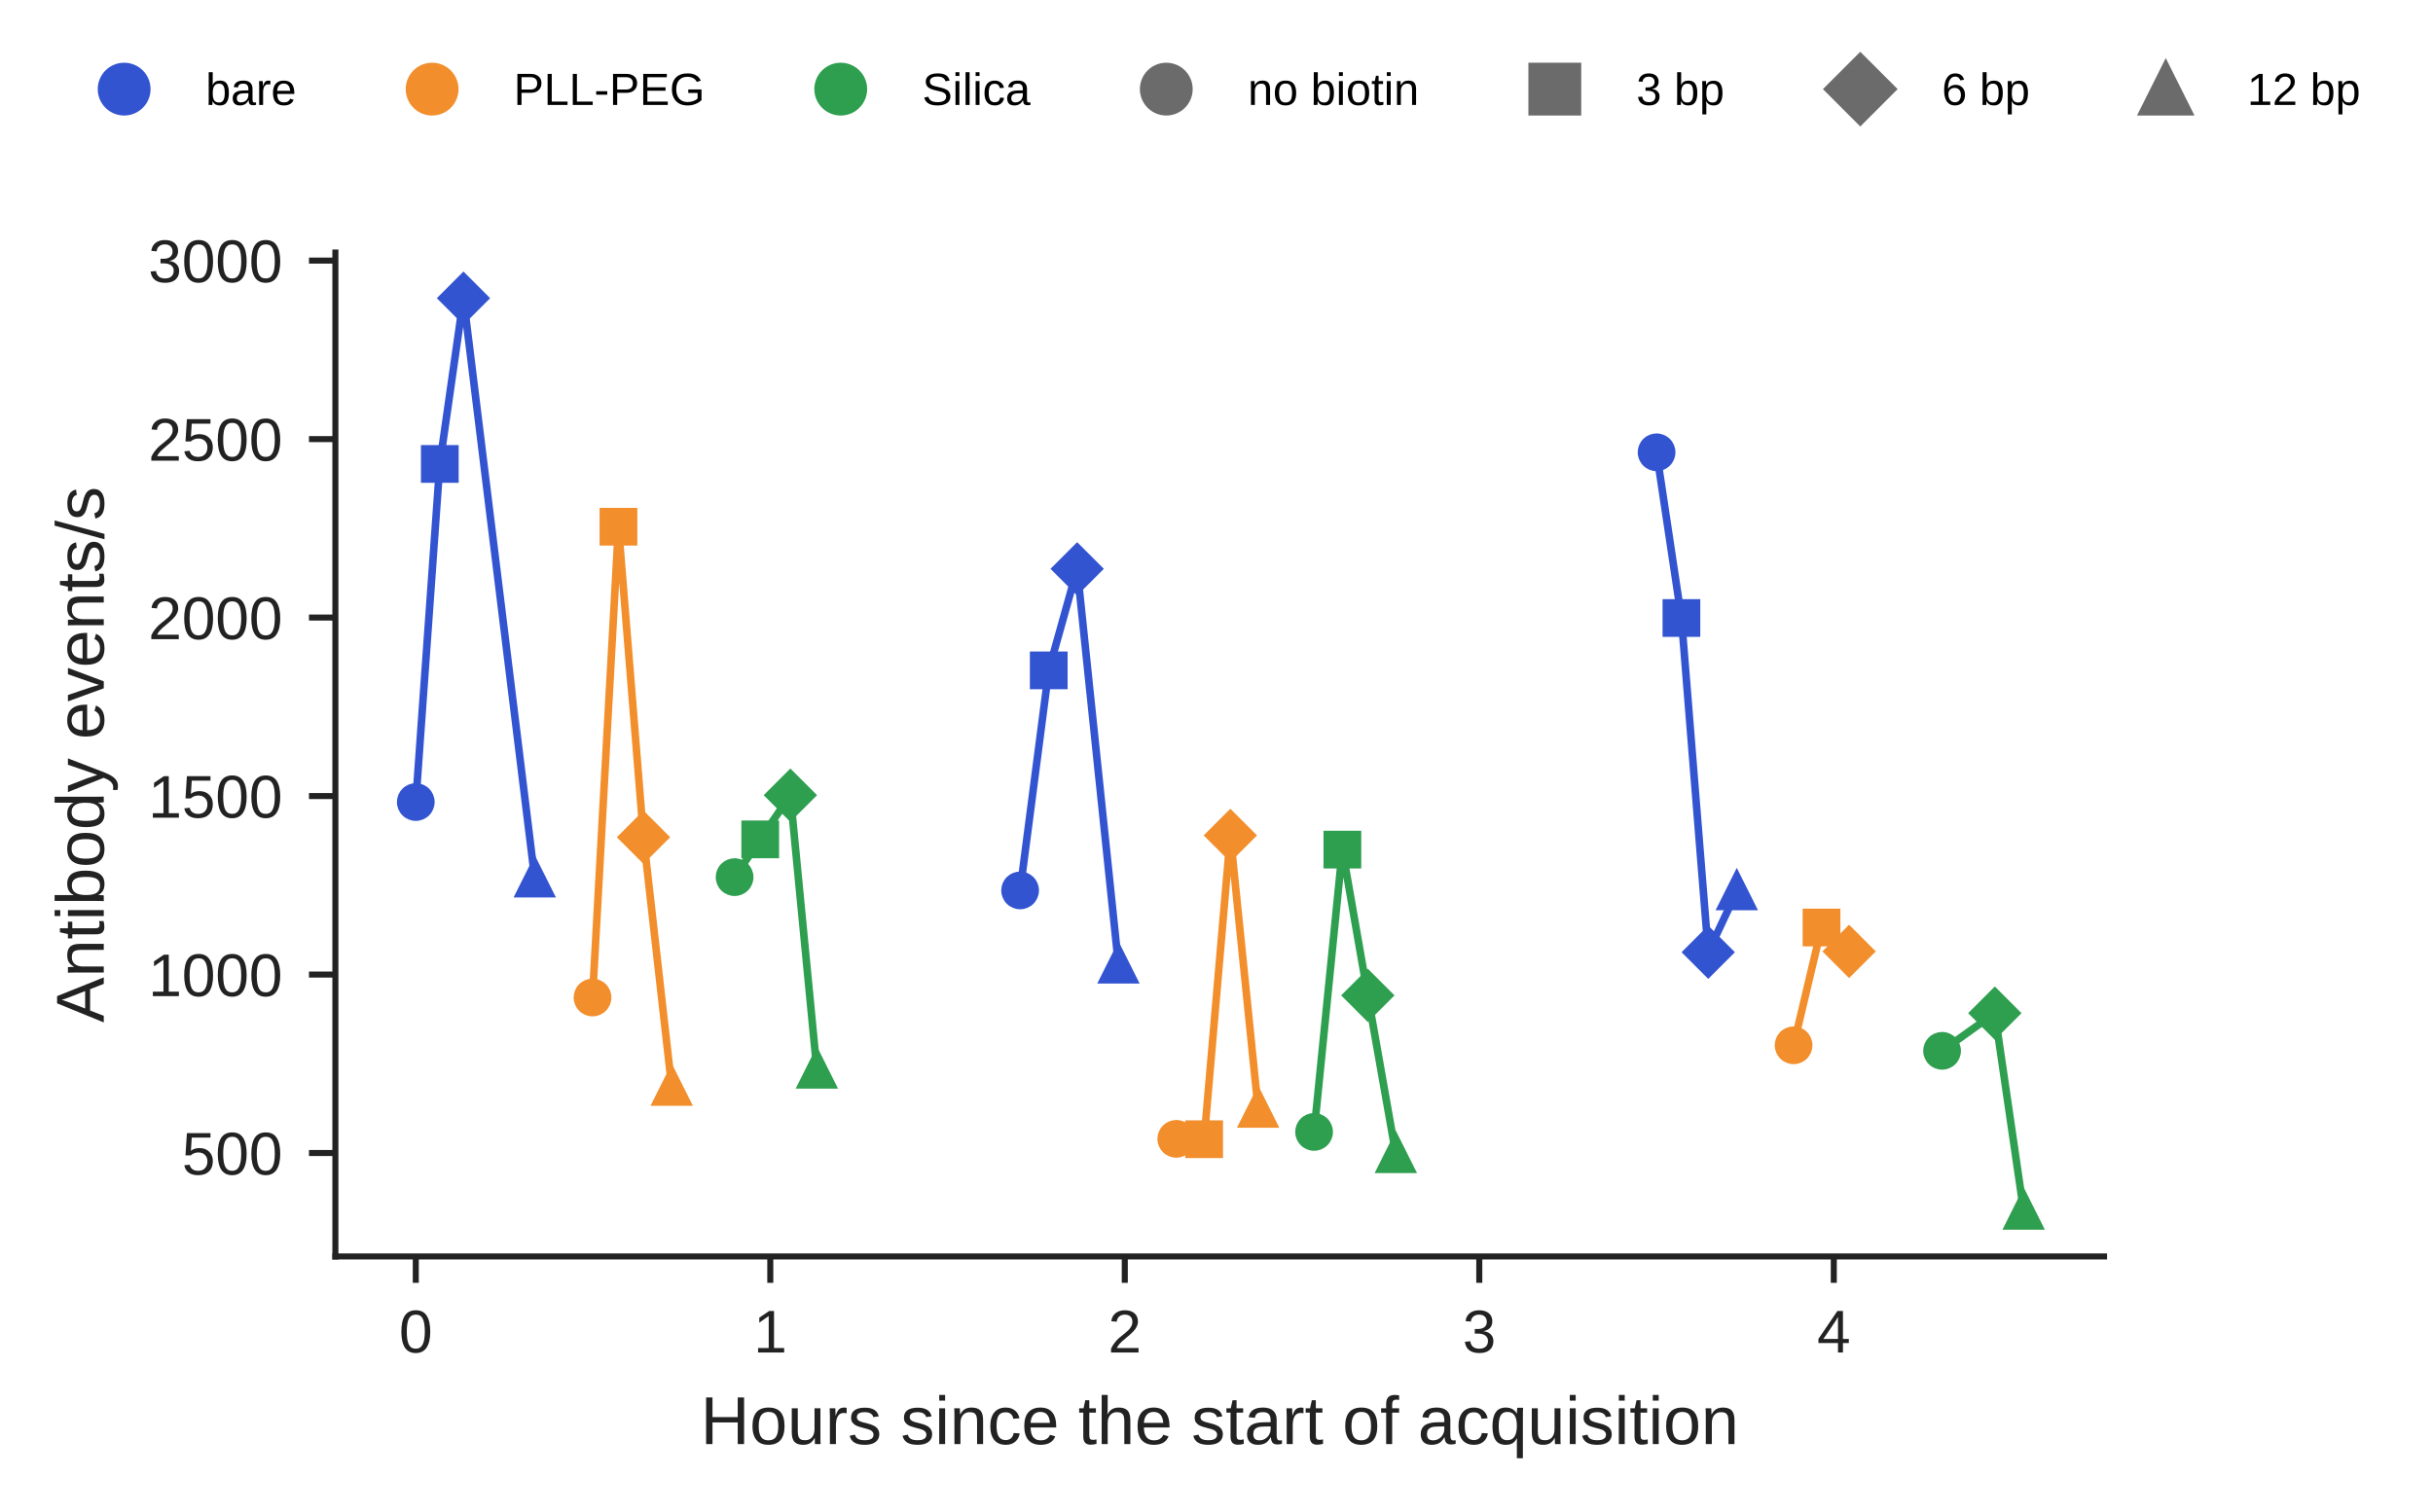
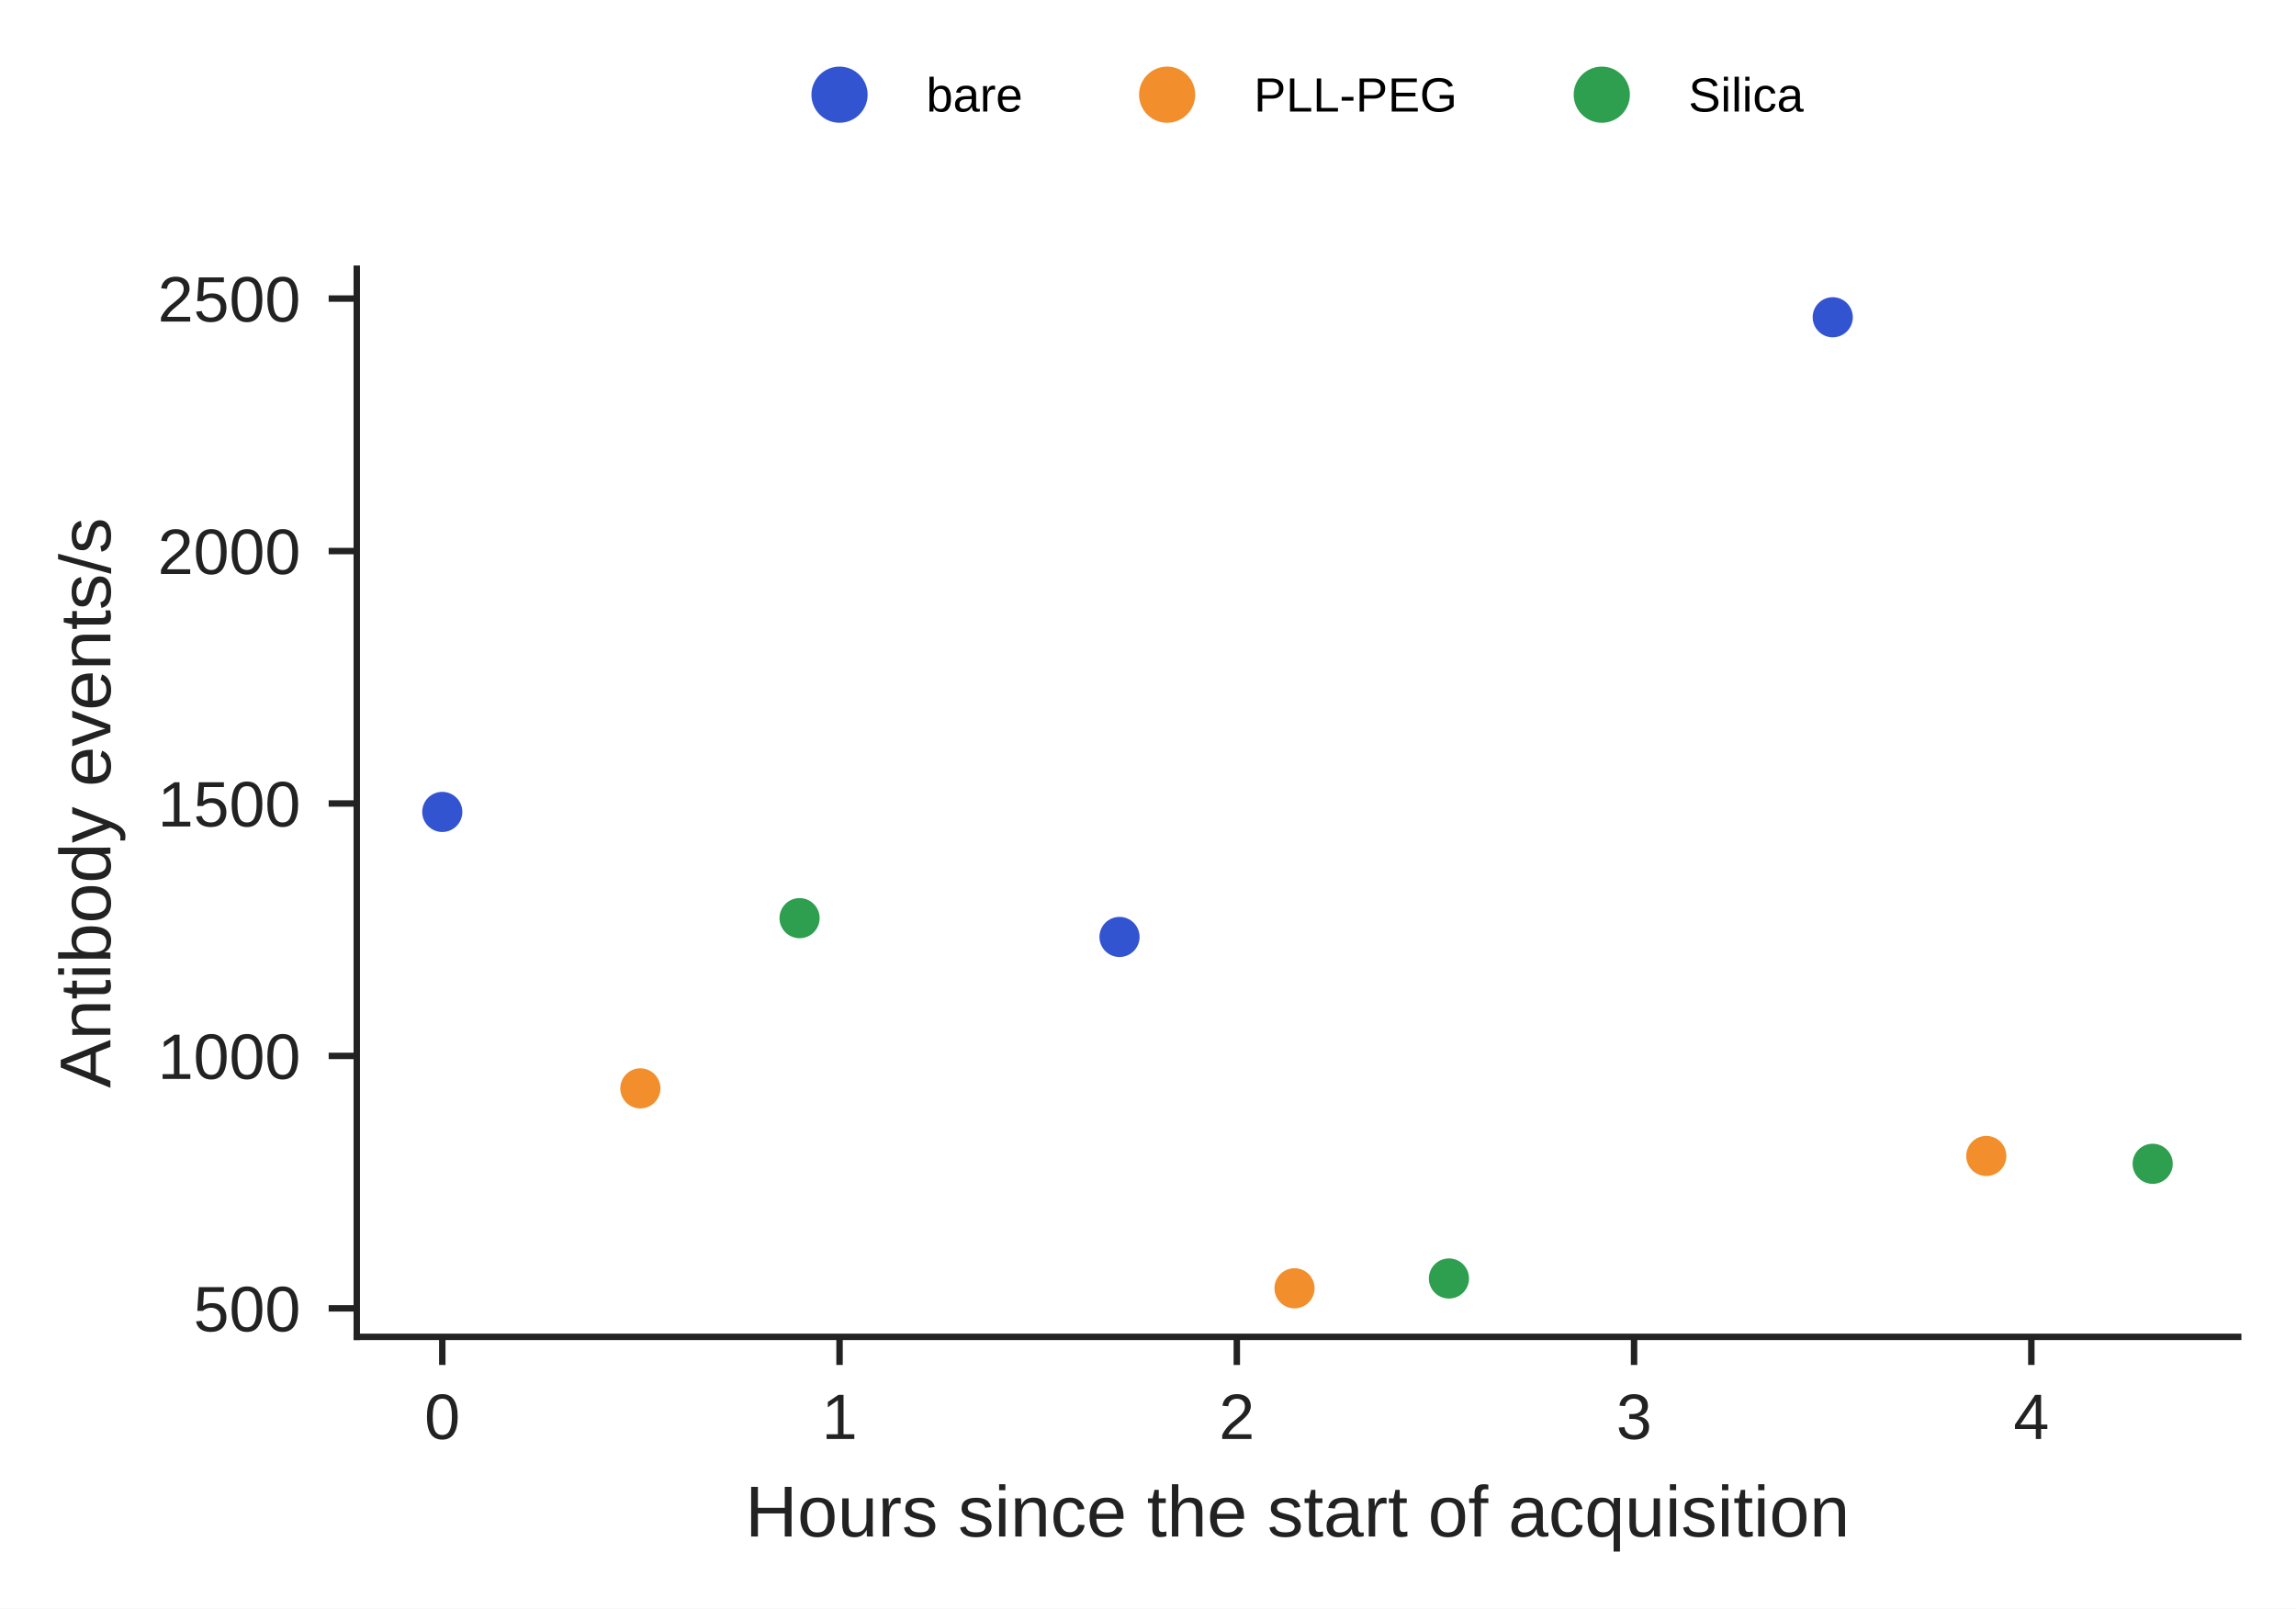
- <svg xmlns="http://www.w3.org/2000/svg" xmlns:xlink="http://www.w3.org/1999/xlink" width="322.39pt" height="200.385pt" viewBox="0 0 322.39 200.385" version="1.1">
+ <svg xmlns="http://www.w3.org/2000/svg" xmlns:xlink="http://www.w3.org/1999/xlink" width="286.001pt" height="200.385pt" viewBox="0 0 286.001 200.385" version="1.1">
  <defs>
    <style type="text/css">*{stroke-linejoin: round; stroke-linecap: butt}</style>
  </defs>
  <g id="figure_1">
    <g id="patch_1">
-       <path d="M 0 200.385  L 322.39 200.385  L 322.39 -0  L 0 -0  z " style="fill: #ffffff" />
+       <path d="M 0 200.385  L 286.001 200.385  L 286.001 -0  L 0 -0  z " style="fill: #ffffff" />
    </g>
    <g id="axes_1">
      <g id="patch_2">
        <path d="M 44.441 166.528  L 278.801 166.528  L 278.801 33.472  L 44.441 33.472  z " style="fill: #ffffff" />
      </g>
      <g id="matplotlib.axis_1">
        <g id="xtick_1">
          <g id="line2d_1">
            <defs>
-               <path id="m3ea1aebee8" d="M 0 0  L 0 3.5  " style="stroke: #222222; stroke-width: 0.8" />
+               <path id="meb8feaeecb" d="M 0 0  L 0 3.5  " style="stroke: #222222; stroke-width: 0.8" />
            </defs>
            <g>
-               <use xlink:href="#m3ea1aebee8" x="55.094" y="166.528" style="fill: #222222; stroke: #222222; stroke-width: 0.8" />
+               <use xlink:href="#meb8feaeecb" x="55.094" y="166.528" style="fill: #222222; stroke: #222222; stroke-width: 0.8" />
            </g>
          </g>
          <g id="text_1">
            <text style="fill: #222222; font: 8px 'Arial'; text-anchor: middle" x="55.094" y="179.255" transform="rotate(-0 55.09367 179.2546)">0</text>
          </g>
        </g>
        <g id="xtick_2">
          <g id="line2d_2">
            <g>
-               <use xlink:href="#m3ea1aebee8" x="102.068" y="166.528" style="fill: #222222; stroke: #222222; stroke-width: 0.8" />
+               <use xlink:href="#meb8feaeecb" x="104.579" y="166.528" style="fill: #222222; stroke: #222222; stroke-width: 0.8" />
            </g>
          </g>
          <g id="text_2">
-             <text style="fill: #222222; font: 8px 'Arial'; text-anchor: middle" x="102.068" y="179.255" transform="rotate(-0 102.0679 179.2546)">1</text>
+             <text style="fill: #222222; font: 8px 'Arial'; text-anchor: middle" x="104.579" y="179.255" transform="rotate(-0 104.5785 179.2546)">1</text>
          </g>
        </g>
        <g id="xtick_3">
          <g id="line2d_3">
            <g>
-               <use xlink:href="#m3ea1aebee8" x="149.042" y="166.528" style="fill: #222222; stroke: #222222; stroke-width: 0.8" />
+               <use xlink:href="#meb8feaeecb" x="154.063" y="166.528" style="fill: #222222; stroke: #222222; stroke-width: 0.8" />
            </g>
          </g>
          <g id="text_3">
-             <text style="fill: #222222; font: 8px 'Arial'; text-anchor: middle" x="149.042" y="179.255" transform="rotate(-0 149.0422 179.2546)">2</text>
+             <text style="fill: #222222; font: 8px 'Arial'; text-anchor: middle" x="154.063" y="179.255" transform="rotate(-0 154.0634 179.2546)">2</text>
          </g>
        </g>
        <g id="xtick_4">
          <g id="line2d_4">
            <g>
-               <use xlink:href="#m3ea1aebee8" x="196.016" y="166.528" style="fill: #222222; stroke: #222222; stroke-width: 0.8" />
+               <use xlink:href="#meb8feaeecb" x="203.548" y="166.528" style="fill: #222222; stroke: #222222; stroke-width: 0.8" />
            </g>
          </g>
          <g id="text_4">
-             <text style="fill: #222222; font: 8px 'Arial'; text-anchor: middle" x="196.016" y="179.255" transform="rotate(-0 196.0164 179.2546)">3</text>
+             <text style="fill: #222222; font: 8px 'Arial'; text-anchor: middle" x="203.548" y="179.255" transform="rotate(-0 203.5483 179.2546)">3</text>
          </g>
        </g>
        <g id="xtick_5">
          <g id="line2d_5">
            <g>
-               <use xlink:href="#m3ea1aebee8" x="242.991" y="166.528" style="fill: #222222; stroke: #222222; stroke-width: 0.8" />
+               <use xlink:href="#meb8feaeecb" x="253.033" y="166.528" style="fill: #222222; stroke: #222222; stroke-width: 0.8" />
            </g>
          </g>
          <g id="text_5">
-             <text style="fill: #222222; font: 8px 'Arial'; text-anchor: middle" x="242.991" y="179.255" transform="rotate(-0 242.9907 179.2546)">4</text>
+             <text style="fill: #222222; font: 8px 'Arial'; text-anchor: middle" x="253.033" y="179.255" transform="rotate(-0 253.0332 179.2546)">4</text>
          </g>
        </g>
        <g id="text_6">
          <text style="fill: #222222; font: 9px 'Arial'; text-anchor: middle" x="161.621" y="191.396" transform="rotate(-0 161.6209 191.3963)">Hours since the start of acquisition</text>
        </g>
      </g>
      <g id="matplotlib.axis_2">
        <g id="ytick_1">
          <g id="line2d_6">
            <defs>
-               <path id="m6f97712fa6" d="M 0 0  L -3.5 0  " style="stroke: #222222; stroke-width: 0.8" />
+               <path id="m0b336418ac" d="M 0 0  L -3.5 0  " style="stroke: #222222; stroke-width: 0.8" />
            </defs>
            <g>
-               <use xlink:href="#m6f97712fa6" x="44.441" y="152.818" style="fill: #222222; stroke: #222222; stroke-width: 0.8" />
+               <use xlink:href="#m0b336418ac" x="44.441" y="162.978" style="fill: #222222; stroke: #222222; stroke-width: 0.8" />
            </g>
          </g>
          <g id="text_7">
-             <text style="fill: #222222; font: 8px 'Arial'; text-anchor: end" x="37.441" y="155.681" transform="rotate(-0 37.44094 155.6814)">500</text>
+             <text style="fill: #222222; font: 8px 'Arial'; text-anchor: end" x="37.441" y="165.841" transform="rotate(-0 37.44094 165.8406)">500</text>
          </g>
        </g>
        <g id="ytick_2">
          <g id="line2d_7">
            <g>
-               <use xlink:href="#m6f97712fa6" x="44.441" y="129.163" style="fill: #222222; stroke: #222222; stroke-width: 0.8" />
+               <use xlink:href="#m0b336418ac" x="44.441" y="131.532" style="fill: #222222; stroke: #222222; stroke-width: 0.8" />
            </g>
          </g>
          <g id="text_8">
-             <text style="fill: #222222; font: 8px 'Arial'; text-anchor: end" x="37.441" y="132.026" transform="rotate(-0 37.44094 132.026)">1000</text>
+             <text style="fill: #222222; font: 8px 'Arial'; text-anchor: end" x="37.441" y="134.395" transform="rotate(-0 37.44094 134.395)">1000</text>
          </g>
        </g>
        <g id="ytick_3">
          <g id="line2d_8">
            <g>
-               <use xlink:href="#m6f97712fa6" x="44.441" y="105.508" style="fill: #222222; stroke: #222222; stroke-width: 0.8" />
+               <use xlink:href="#m0b336418ac" x="44.441" y="100.086" style="fill: #222222; stroke: #222222; stroke-width: 0.8" />
            </g>
          </g>
          <g id="text_9">
-             <text style="fill: #222222; font: 8px 'Arial'; text-anchor: end" x="37.441" y="108.371" transform="rotate(-0 37.44094 108.3707)">1500</text>
+             <text style="fill: #222222; font: 8px 'Arial'; text-anchor: end" x="37.441" y="102.949" transform="rotate(-0 37.44094 102.9494)">1500</text>
          </g>
        </g>
        <g id="ytick_4">
          <g id="line2d_9">
            <g>
-               <use xlink:href="#m6f97712fa6" x="44.441" y="81.852" style="fill: #222222; stroke: #222222; stroke-width: 0.8" />
+               <use xlink:href="#m0b336418ac" x="44.441" y="68.641" style="fill: #222222; stroke: #222222; stroke-width: 0.8" />
            </g>
          </g>
          <g id="text_10">
-             <text style="fill: #222222; font: 8px 'Arial'; text-anchor: end" x="37.441" y="84.715" transform="rotate(-0 37.44094 84.71542)">2000</text>
+             <text style="fill: #222222; font: 8px 'Arial'; text-anchor: end" x="37.441" y="71.504" transform="rotate(-0 37.44094 71.50382)">2000</text>
          </g>
        </g>
        <g id="ytick_5">
          <g id="line2d_10">
            <g>
-               <use xlink:href="#m6f97712fa6" x="44.441" y="58.197" style="fill: #222222; stroke: #222222; stroke-width: 0.8" />
+               <use xlink:href="#m0b336418ac" x="44.441" y="37.195" style="fill: #222222; stroke: #222222; stroke-width: 0.8" />
            </g>
          </g>
          <g id="text_11">
-             <text style="fill: #222222; font: 8px 'Arial'; text-anchor: end" x="37.441" y="61.06" transform="rotate(-0 37.44094 61.06011)">2500</text>
-           </g>
-         </g>
-         <g id="ytick_6">
-           <g id="line2d_11">
-             <g>
-               <use xlink:href="#m6f97712fa6" x="44.441" y="34.542" style="fill: #222222; stroke: #222222; stroke-width: 0.8" />
-             </g>
-           </g>
-           <g id="text_12">
-             <text style="fill: #222222; font: 8px 'Arial'; text-anchor: end" x="37.441" y="37.405" transform="rotate(-0 37.44094 37.4048)">3000</text>
-           </g>
-         </g>
-         <g id="text_13">
+             <text style="fill: #222222; font: 8px 'Arial'; text-anchor: end" x="37.441" y="40.058" transform="rotate(-0 37.44094 40.05821)">2500</text>
+           </g>
+         </g>
+         <g id="text_12">
          <text style="fill: #222222; font: 9px 'Arial'; text-anchor: middle" x="13.752" y="100" transform="rotate(-90 13.75172 100.0003)">Antibody events/s</text>
        </g>
      </g>
+       <g id="line2d_11">
+         <defs>
+           <path id="m9f650e7b59" d="M 0 2  C 0.53 2 1.039 1.789 1.414 1.414  C 1.789 1.039 2 0.53 2 0  C 2 -0.53 1.789 -1.039 1.414 -1.414  C 1.039 -1.789 0.53 -2 0 -2  C -0.53 -2 -1.039 -1.789 -1.414 -1.414  C -1.789 -1.039 -2 -0.53 -2 0  C -2 0.53 -1.789 1.039 -1.414 1.414  C -1.039 1.789 -0.53 2 0 2  z " style="stroke: #f28e2b" />
+         </defs>
+         <g clip-path="url(#pee5ed093c5)">
+           <use xlink:href="#m9f650e7b59" x="79.766" y="135.577" style="fill: #f28e2b; stroke: #f28e2b" />
+         </g>
+       </g>
      <g id="line2d_12">
-         <path d="M 78.514 132.206  L 81.951 69.81  L 85.267 110.964  L 89.006 144.061  " clip-path="url(#pa1f9d4ad17)" style="fill: none; stroke: #f28e2b; stroke-linecap: square" />
+         <g clip-path="url(#pee5ed093c5)">
+           <use xlink:href="#m9f650e7b59" x="161.251" y="160.48" style="fill: #f28e2b; stroke: #f28e2b" />
+         </g>
      </g>
      <g id="line2d_13">
-         <defs>
-           <path id="m461c01b116" d="M 0 2  C 0.53 2 1.039 1.789 1.414 1.414  C 1.789 1.039 2 0.53 2 0  C 2 -0.53 1.789 -1.039 1.414 -1.414  C 1.039 -1.789 0.53 -2 0 -2  C -0.53 -2 -1.039 -1.789 -1.414 -1.414  C -1.789 -1.039 -2 -0.53 -2 0  C -2 0.53 -1.789 1.039 -1.414 1.414  C -1.039 1.789 -0.53 2 0 2  z " style="stroke: #f28e2b" />
-         </defs>
-         <g clip-path="url(#pa1f9d4ad17)">
-           <use xlink:href="#m461c01b116" x="78.514" y="132.206" style="fill: #f28e2b; stroke: #f28e2b" />
+         <g clip-path="url(#pee5ed093c5)">
+           <use xlink:href="#m9f650e7b59" x="247.422" y="143.997" style="fill: #f28e2b; stroke: #f28e2b" />
        </g>
      </g>
      <g id="line2d_14">
        <defs>
-           <path id="mc1503aad7a" d="M -2 2  L 2 2  L 2 -2  L -2 -2  z " style="stroke: #f28e2b; stroke-linejoin: miter" />
+           <path id="m7a5257c51f" d="M 0 2  C 0.53 2 1.039 1.789 1.414 1.414  C 1.789 1.039 2 0.53 2 0  C 2 -0.53 1.789 -1.039 1.414 -1.414  C 1.039 -1.789 0.53 -2 0 -2  C -0.53 -2 -1.039 -1.789 -1.414 -1.414  C -1.789 -1.039 -2 -0.53 -2 0  C -2 0.53 -1.789 1.039 -1.414 1.414  C -1.039 1.789 -0.53 2 0 2  z " style="stroke: #2e9e4f" />
        </defs>
-         <g clip-path="url(#pa1f9d4ad17)">
-           <use xlink:href="#mc1503aad7a" x="81.951" y="69.81" style="fill: #f28e2b; stroke: #f28e2b; stroke-linejoin: miter" />
+         <g clip-path="url(#pee5ed093c5)">
+           <use xlink:href="#m7a5257c51f" x="99.598" y="114.373" style="fill: #2e9e4f; stroke: #2e9e4f" />
        </g>
      </g>
      <g id="line2d_15">
+         <g clip-path="url(#pee5ed093c5)">
+           <use xlink:href="#m7a5257c51f" x="180.487" y="159.259" style="fill: #2e9e4f; stroke: #2e9e4f" />
+         </g>
+       </g>
+       <g id="line2d_16">
+         <g clip-path="url(#pee5ed093c5)">
+           <use xlink:href="#m7a5257c51f" x="268.148" y="144.972" style="fill: #2e9e4f; stroke: #2e9e4f" />
+         </g>
+       </g>
+       <g id="line2d_17">
        <defs>
-           <path id="m01e3dfede4" d="M 0 2.828  L 2.828 0  L 0 -2.828  L -2.828 0  z " style="stroke: #f28e2b; stroke-linejoin: miter" />
+           <path id="m4f3fac6775" d="M 0 2  C 0.53 2 1.039 1.789 1.414 1.414  C 1.789 1.039 2 0.53 2 0  C 2 -0.53 1.789 -1.039 1.414 -1.414  C 1.039 -1.789 0.53 -2 0 -2  C -0.53 -2 -1.039 -1.789 -1.414 -1.414  C -1.789 -1.039 -2 -0.53 -2 0  C -2 0.53 -1.789 1.039 -1.414 1.414  C -1.039 1.789 -0.53 2 0 2  z " style="stroke: #3354d1" />
        </defs>
-         <g clip-path="url(#pa1f9d4ad17)">
-           <use xlink:href="#m01e3dfede4" x="85.267" y="110.964" style="fill: #f28e2b; stroke: #f28e2b; stroke-linejoin: miter" />
-         </g>
-       </g>
-       <g id="line2d_16">
-         <defs>
-           <path id="m524d4eda95" d="M 0 -2  L -2 2  L 2 2  z " style="stroke: #f28e2b; stroke-linejoin: miter" />
-         </defs>
-         <g clip-path="url(#pa1f9d4ad17)">
-           <use xlink:href="#m524d4eda95" x="89.006" y="144.061" style="fill: #f28e2b; stroke: #f28e2b; stroke-linejoin: miter" />
-         </g>
-       </g>
-       <g id="line2d_17">
-         <path d="M 155.865 150.94  L 159.557 150.989  L 163.028 110.722  L 166.712 146.97  " clip-path="url(#pa1f9d4ad17)" style="fill: none; stroke: #f28e2b; stroke-linecap: square" />
+         <g clip-path="url(#pee5ed093c5)">
+           <use xlink:href="#m4f3fac6775" x="55.094" y="101.139" style="fill: #3354d1; stroke: #3354d1" />
+         </g>
      </g>
      <g id="line2d_18">
-         <g clip-path="url(#pa1f9d4ad17)">
-           <use xlink:href="#m461c01b116" x="155.865" y="150.94" style="fill: #f28e2b; stroke: #f28e2b" />
+         <g clip-path="url(#pee5ed093c5)">
+           <use xlink:href="#m4f3fac6775" x="139.452" y="116.713" style="fill: #3354d1; stroke: #3354d1" />
        </g>
      </g>
      <g id="line2d_19">
-         <g clip-path="url(#pa1f9d4ad17)">
-           <use xlink:href="#mc1503aad7a" x="159.557" y="150.989" style="fill: #f28e2b; stroke: #f28e2b; stroke-linejoin: miter" />
-         </g>
-       </g>
-       <g id="line2d_20">
-         <g clip-path="url(#pa1f9d4ad17)">
-           <use xlink:href="#m01e3dfede4" x="163.028" y="110.722" style="fill: #f28e2b; stroke: #f28e2b; stroke-linejoin: miter" />
-         </g>
-       </g>
-       <g id="line2d_21">
-         <g clip-path="url(#pa1f9d4ad17)">
-           <use xlink:href="#m524d4eda95" x="166.712" y="146.97" style="fill: #f28e2b; stroke: #f28e2b; stroke-linejoin: miter" />
-         </g>
-       </g>
-       <g id="line2d_22">
-         <path d="M 237.664 138.54  L 241.364 122.929  L 245.018 126.096  " clip-path="url(#pa1f9d4ad17)" style="fill: none; stroke: #f28e2b; stroke-linecap: square" />
-       </g>
-       <g id="line2d_23">
-         <g clip-path="url(#pa1f9d4ad17)">
-           <use xlink:href="#m461c01b116" x="237.664" y="138.54" style="fill: #f28e2b; stroke: #f28e2b" />
-         </g>
-       </g>
-       <g id="line2d_24">
-         <g clip-path="url(#pa1f9d4ad17)">
-           <use xlink:href="#mc1503aad7a" x="241.364" y="122.929" style="fill: #f28e2b; stroke: #f28e2b; stroke-linejoin: miter" />
-         </g>
-       </g>
-       <g id="line2d_25">
-         <g clip-path="url(#pa1f9d4ad17)">
-           <use xlink:href="#m01e3dfede4" x="245.018" y="126.096" style="fill: #f28e2b; stroke: #f28e2b; stroke-linejoin: miter" />
-         </g>
-       </g>
-       <g id="line2d_26" />
-       <g id="line2d_27">
-         <path d="M 97.34 116.255  L 100.735 111.25  L 104.729 105.392  L 108.239 141.786  " clip-path="url(#pa1f9d4ad17)" style="fill: none; stroke: #2e9e4f; stroke-linecap: square" />
-       </g>
-       <g id="line2d_28">
-         <defs>
-           <path id="mb346618b03" d="M 0 2  C 0.53 2 1.039 1.789 1.414 1.414  C 1.789 1.039 2 0.53 2 0  C 2 -0.53 1.789 -1.039 1.414 -1.414  C 1.039 -1.789 0.53 -2 0 -2  C -0.53 -2 -1.039 -1.789 -1.414 -1.414  C -1.789 -1.039 -2 -0.53 -2 0  C -2 0.53 -1.789 1.039 -1.414 1.414  C -1.039 1.789 -0.53 2 0 2  z " style="stroke: #2e9e4f" />
-         </defs>
-         <g clip-path="url(#pa1f9d4ad17)">
-           <use xlink:href="#mb346618b03" x="97.34" y="116.255" style="fill: #2e9e4f; stroke: #2e9e4f" />
-         </g>
-       </g>
-       <g id="line2d_29">
-         <defs>
-           <path id="m47806b14da" d="M -2 2  L 2 2  L 2 -2  L -2 -2  z " style="stroke: #2e9e4f; stroke-linejoin: miter" />
-         </defs>
-         <g clip-path="url(#pa1f9d4ad17)">
-           <use xlink:href="#m47806b14da" x="100.735" y="111.25" style="fill: #2e9e4f; stroke: #2e9e4f; stroke-linejoin: miter" />
-         </g>
-       </g>
-       <g id="line2d_30">
-         <defs>
-           <path id="md341b69704" d="M 0 2.828  L 2.828 0  L 0 -2.828  L -2.828 0  z " style="stroke: #2e9e4f; stroke-linejoin: miter" />
-         </defs>
-         <g clip-path="url(#pa1f9d4ad17)">
-           <use xlink:href="#md341b69704" x="104.729" y="105.392" style="fill: #2e9e4f; stroke: #2e9e4f; stroke-linejoin: miter" />
-         </g>
-       </g>
-       <g id="line2d_31">
-         <defs>
-           <path id="m82f21b4291" d="M 0 -2  L -2 2  L 2 2  z " style="stroke: #2e9e4f; stroke-linejoin: miter" />
-         </defs>
-         <g clip-path="url(#pa1f9d4ad17)">
-           <use xlink:href="#m82f21b4291" x="108.239" y="141.786" style="fill: #2e9e4f; stroke: #2e9e4f; stroke-linejoin: miter" />
-         </g>
-       </g>
-       <g id="line2d_32">
-         <path d="M 174.125 150.021  L 177.874 112.604  L 181.246 131.927  L 184.958 152.979  " clip-path="url(#pa1f9d4ad17)" style="fill: none; stroke: #2e9e4f; stroke-linecap: square" />
-       </g>
-       <g id="line2d_33">
-         <g clip-path="url(#pa1f9d4ad17)">
-           <use xlink:href="#mb346618b03" x="174.125" y="150.021" style="fill: #2e9e4f; stroke: #2e9e4f" />
-         </g>
-       </g>
-       <g id="line2d_34">
-         <g clip-path="url(#pa1f9d4ad17)">
-           <use xlink:href="#m47806b14da" x="177.874" y="112.604" style="fill: #2e9e4f; stroke: #2e9e4f; stroke-linejoin: miter" />
-         </g>
-       </g>
-       <g id="line2d_35">
-         <g clip-path="url(#pa1f9d4ad17)">
-           <use xlink:href="#md341b69704" x="181.246" y="131.927" style="fill: #2e9e4f; stroke: #2e9e4f; stroke-linejoin: miter" />
-         </g>
-       </g>
-       <g id="line2d_36">
-         <g clip-path="url(#pa1f9d4ad17)">
-           <use xlink:href="#m82f21b4291" x="184.958" y="152.979" style="fill: #2e9e4f; stroke: #2e9e4f; stroke-linejoin: miter" />
-         </g>
-       </g>
-       <g id="line2d_37">
-         <path d="M 257.339 139.273  L 264.329 134.281  L 268.148 160.48  " clip-path="url(#pa1f9d4ad17)" style="fill: none; stroke: #2e9e4f; stroke-linecap: square" />
-       </g>
-       <g id="line2d_38">
-         <g clip-path="url(#pa1f9d4ad17)">
-           <use xlink:href="#mb346618b03" x="257.339" y="139.273" style="fill: #2e9e4f; stroke: #2e9e4f" />
-         </g>
-       </g>
-       <g id="line2d_39" />
-       <g id="line2d_40">
-         <g clip-path="url(#pa1f9d4ad17)">
-           <use xlink:href="#md341b69704" x="264.329" y="134.281" style="fill: #2e9e4f; stroke: #2e9e4f; stroke-linejoin: miter" />
-         </g>
-       </g>
-       <g id="line2d_41">
-         <g clip-path="url(#pa1f9d4ad17)">
-           <use xlink:href="#m82f21b4291" x="268.148" y="160.48" style="fill: #2e9e4f; stroke: #2e9e4f; stroke-linejoin: miter" />
-         </g>
-       </g>
-       <g id="line2d_42">
-         <path d="M 55.094 106.3  L 58.276 61.49  L 61.414 39.52  L 70.858 116.45  " clip-path="url(#pa1f9d4ad17)" style="fill: none; stroke: #3354d1; stroke-linecap: square" />
-       </g>
-       <g id="line2d_43">
-         <defs>
-           <path id="m5b345cb306" d="M 0 2  C 0.53 2 1.039 1.789 1.414 1.414  C 1.789 1.039 2 0.53 2 0  C 2 -0.53 1.789 -1.039 1.414 -1.414  C 1.039 -1.789 0.53 -2 0 -2  C -0.53 -2 -1.039 -1.789 -1.414 -1.414  C -1.789 -1.039 -2 -0.53 -2 0  C -2 0.53 -1.789 1.039 -1.414 1.414  C -1.039 1.789 -0.53 2 0 2  z " style="stroke: #3354d1" />
-         </defs>
-         <g clip-path="url(#pa1f9d4ad17)">
-           <use xlink:href="#m5b345cb306" x="55.094" y="106.3" style="fill: #3354d1; stroke: #3354d1" />
-         </g>
-       </g>
-       <g id="line2d_44">
-         <defs>
-           <path id="m50fe09b10c" d="M -2 2  L 2 2  L 2 -2  L -2 -2  z " style="stroke: #3354d1; stroke-linejoin: miter" />
-         </defs>
-         <g clip-path="url(#pa1f9d4ad17)">
-           <use xlink:href="#m50fe09b10c" x="58.276" y="61.49" style="fill: #3354d1; stroke: #3354d1; stroke-linejoin: miter" />
-         </g>
-       </g>
-       <g id="line2d_45">
-         <defs>
-           <path id="m0adab7e443" d="M 0 2.828  L 2.828 0  L 0 -2.828  L -2.828 0  z " style="stroke: #3354d1; stroke-linejoin: miter" />
-         </defs>
-         <g clip-path="url(#pa1f9d4ad17)">
-           <use xlink:href="#m0adab7e443" x="61.414" y="39.52" style="fill: #3354d1; stroke: #3354d1; stroke-linejoin: miter" />
-         </g>
-       </g>
-       <g id="line2d_46">
-         <defs>
-           <path id="mdea02477d9" d="M 0 -2  L -2 2  L 2 2  z " style="stroke: #3354d1; stroke-linejoin: miter" />
-         </defs>
-         <g clip-path="url(#pa1f9d4ad17)">
-           <use xlink:href="#mdea02477d9" x="70.858" y="116.45" style="fill: #3354d1; stroke: #3354d1; stroke-linejoin: miter" />
-         </g>
-       </g>
-       <g id="line2d_47">
-         <path d="M 135.172 118.015  L 138.966 88.849  L 142.733 75.391  L 148.2 127.857  " clip-path="url(#pa1f9d4ad17)" style="fill: none; stroke: #3354d1; stroke-linecap: square" />
-       </g>
-       <g id="line2d_48">
-         <g clip-path="url(#pa1f9d4ad17)">
-           <use xlink:href="#m5b345cb306" x="135.172" y="118.015" style="fill: #3354d1; stroke: #3354d1" />
-         </g>
-       </g>
-       <g id="line2d_49">
-         <g clip-path="url(#pa1f9d4ad17)">
-           <use xlink:href="#m50fe09b10c" x="138.966" y="88.849" style="fill: #3354d1; stroke: #3354d1; stroke-linejoin: miter" />
-         </g>
-       </g>
-       <g id="line2d_50">
-         <g clip-path="url(#pa1f9d4ad17)">
-           <use xlink:href="#m0adab7e443" x="142.733" y="75.391" style="fill: #3354d1; stroke: #3354d1; stroke-linejoin: miter" />
-         </g>
-       </g>
-       <g id="line2d_51">
-         <g clip-path="url(#pa1f9d4ad17)">
-           <use xlink:href="#mdea02477d9" x="148.2" y="127.857" style="fill: #3354d1; stroke: #3354d1; stroke-linejoin: miter" />
-         </g>
-       </g>
-       <g id="line2d_52">
-         <path d="M 219.508 59.946  L 222.802 81.91  L 226.353 126.206  L 230.135 118.139  " clip-path="url(#pa1f9d4ad17)" style="fill: none; stroke: #3354d1; stroke-linecap: square" />
-       </g>
-       <g id="line2d_53">
-         <g clip-path="url(#pa1f9d4ad17)">
-           <use xlink:href="#m5b345cb306" x="219.508" y="59.946" style="fill: #3354d1; stroke: #3354d1" />
-         </g>
-       </g>
-       <g id="line2d_54">
-         <g clip-path="url(#pa1f9d4ad17)">
-           <use xlink:href="#m50fe09b10c" x="222.802" y="81.91" style="fill: #3354d1; stroke: #3354d1; stroke-linejoin: miter" />
-         </g>
-       </g>
-       <g id="line2d_55">
-         <g clip-path="url(#pa1f9d4ad17)">
-           <use xlink:href="#m0adab7e443" x="226.353" y="126.206" style="fill: #3354d1; stroke: #3354d1; stroke-linejoin: miter" />
-         </g>
-       </g>
-       <g id="line2d_56">
-         <g clip-path="url(#pa1f9d4ad17)">
-           <use xlink:href="#mdea02477d9" x="230.135" y="118.139" style="fill: #3354d1; stroke: #3354d1; stroke-linejoin: miter" />
+         <g clip-path="url(#pee5ed093c5)">
+           <use xlink:href="#m4f3fac6775" x="228.295" y="39.52" style="fill: #3354d1; stroke: #3354d1" />
        </g>
      </g>
      <g id="patch_3">
        <path d="M 44.441 166.528  L 44.441 33.472  " style="fill: none; stroke: #222222; stroke-width: 0.8; stroke-linejoin: miter; stroke-linecap: square" />
      </g>
      <g id="patch_4">
        <path d="M 44.441 166.528  L 278.801 166.528  " style="fill: none; stroke: #222222; stroke-width: 0.8; stroke-linejoin: miter; stroke-linecap: square" />
      </g>
      <g id="legend_1">
-         <g id="line2d_57">
+         <g id="line2d_20">
          <defs>
-             <path id="macc638717d" d="M 0 3  C 0.796 3 1.559 2.684 2.121 2.121  C 2.684 1.559 3 0.796 3 0  C 3 -0.796 2.684 -1.559 2.121 -2.121  C 1.559 -2.684 0.796 -3 0 -3  C -0.796 -3 -1.559 -2.684 -2.121 -2.121  C -2.684 -1.559 -3 -0.796 -3 0  C -3 0.796 -2.684 1.559 -2.121 2.121  C -1.559 2.684 -0.796 3 0 3  z " style="stroke: #3354d1" />
+             <path id="mf046d7a97e" d="M 0 3  C 0.796 3 1.559 2.684 2.121 2.121  C 2.684 1.559 3 0.796 3 0  C 3 -0.796 2.684 -1.559 2.121 -2.121  C 1.559 -2.684 0.796 -3 0 -3  C -0.796 -3 -1.559 -2.684 -2.121 -2.121  C -2.684 -1.559 -3 -0.796 -3 0  C -3 0.796 -2.684 1.559 -2.121 2.121  C -1.559 2.684 -0.796 3 0 3  z " style="stroke: #3354d1" />
          </defs>
          <g>
-             <use xlink:href="#macc638717d" x="16.451" y="11.812" style="fill: #3354d1; stroke: #3354d1" />
-           </g>
-         </g>
-         <g id="text_14">
-           <text style="font: 6px 'Arial'; text-anchor: start" x="27.251" y="13.912" transform="rotate(-0 27.25141 13.9125)">bare</text>
-         </g>
-         <g id="line2d_58">
+             <use xlink:href="#mf046d7a97e" x="104.576" y="11.795" style="fill: #3354d1; stroke: #3354d1" />
+           </g>
+         </g>
+         <g id="text_13">
+           <text style="font: 6px 'Arial'; text-anchor: start" x="115.376" y="13.895" transform="rotate(-0 115.3759 13.89469)">bare</text>
+         </g>
+         <g id="line2d_21">
          <defs>
-             <path id="mfb0ea89503" d="M 0 3  C 0.796 3 1.559 2.684 2.121 2.121  C 2.684 1.559 3 0.796 3 0  C 3 -0.796 2.684 -1.559 2.121 -2.121  C 1.559 -2.684 0.796 -3 0 -3  C -0.796 -3 -1.559 -2.684 -2.121 -2.121  C -2.684 -1.559 -3 -0.796 -3 0  C -3 0.796 -2.684 1.559 -2.121 2.121  C -1.559 2.684 -0.796 3 0 3  z " style="stroke: #f28e2b" />
+             <path id="m485b95faae" d="M 0 3  C 0.796 3 1.559 2.684 2.121 2.121  C 2.684 1.559 3 0.796 3 0  C 3 -0.796 2.684 -1.559 2.121 -2.121  C 1.559 -2.684 0.796 -3 0 -3  C -0.796 -3 -1.559 -2.684 -2.121 -2.121  C -2.684 -1.559 -3 -0.796 -3 0  C -3 0.796 -2.684 1.559 -2.121 2.121  C -1.559 2.684 -0.796 3 0 3  z " style="stroke: #f28e2b" />
          </defs>
          <g>
-             <use xlink:href="#mfb0ea89503" x="57.259" y="11.812" style="fill: #f28e2b; stroke: #f28e2b" />
-           </g>
-         </g>
-         <g id="text_15">
-           <text style="font: 6px 'Arial'; text-anchor: start" x="68.059" y="13.912" transform="rotate(-0 68.05891 13.9125)">PLL-PEG</text>
-         </g>
-         <g id="line2d_59">
+             <use xlink:href="#m485b95faae" x="145.383" y="11.795" style="fill: #f28e2b; stroke: #f28e2b" />
+           </g>
+         </g>
+         <g id="text_14">
+           <text style="font: 6px 'Arial'; text-anchor: start" x="156.183" y="13.895" transform="rotate(-0 156.1834 13.89469)">PLL-PEG</text>
+         </g>
+         <g id="line2d_22">
          <defs>
-             <path id="m7c83a617cd" d="M 0 3  C 0.796 3 1.559 2.684 2.121 2.121  C 2.684 1.559 3 0.796 3 0  C 3 -0.796 2.684 -1.559 2.121 -2.121  C 1.559 -2.684 0.796 -3 0 -3  C -0.796 -3 -1.559 -2.684 -2.121 -2.121  C -2.684 -1.559 -3 -0.796 -3 0  C -3 0.796 -2.684 1.559 -2.121 2.121  C -1.559 2.684 -0.796 3 0 3  z " style="stroke: #2e9e4f" />
+             <path id="m875457d7e9" d="M 0 3  C 0.796 3 1.559 2.684 2.121 2.121  C 2.684 1.559 3 0.796 3 0  C 3 -0.796 2.684 -1.559 2.121 -2.121  C 1.559 -2.684 0.796 -3 0 -3  C -0.796 -3 -1.559 -2.684 -2.121 -2.121  C -2.684 -1.559 -3 -0.796 -3 0  C -3 0.796 -2.684 1.559 -2.121 2.121  C -1.559 2.684 -0.796 3 0 3  z " style="stroke: #2e9e4f" />
          </defs>
          <g>
-             <use xlink:href="#m7c83a617cd" x="111.403" y="11.812" style="fill: #2e9e4f; stroke: #2e9e4f" />
-           </g>
-         </g>
-         <g id="text_16">
-           <text style="font: 6px 'Arial'; text-anchor: start" x="122.203" y="13.912" transform="rotate(-0 122.2033 13.9125)">Silica</text>
-         </g>
-         <g id="line2d_60">
-           <defs>
-             <path id="m062bd7118a" d="M 0 3  C 0.796 3 1.559 2.684 2.121 2.121  C 2.684 1.559 3 0.796 3 0  C 3 -0.796 2.684 -1.559 2.121 -2.121  C 1.559 -2.684 0.796 -3 0 -3  C -0.796 -3 -1.559 -2.684 -2.121 -2.121  C -2.684 -1.559 -3 -0.796 -3 0  C -3 0.796 -2.684 1.559 -2.121 2.121  C -1.559 2.684 -0.796 3 0 3  z " style="stroke: #6b6b6b" />
-           </defs>
-           <g>
-             <use xlink:href="#m062bd7118a" x="154.541" y="11.812" style="fill: #6b6b6b; stroke: #6b6b6b" />
-           </g>
-         </g>
-         <g id="text_17">
-           <text style="font: 6px 'Arial'; text-anchor: start" x="165.341" y="13.912" transform="rotate(-0 165.3414 13.9125)">no biotin</text>
-         </g>
-         <g id="line2d_61">
-           <defs>
-             <path id="mb9071875ca" d="M -3 3  L 3 3  L 3 -3  L -3 -3  z " style="stroke: #6b6b6b; stroke-linejoin: miter" />
-           </defs>
-           <g>
-             <use xlink:href="#mb9071875ca" x="206.024" y="11.812" style="fill: #6b6b6b; stroke: #6b6b6b; stroke-linejoin: miter" />
-           </g>
-         </g>
-         <g id="text_18">
-           <text style="font: 6px 'Arial'; text-anchor: start" x="216.824" y="13.912" transform="rotate(-0 216.8242 13.9125)">3 bp</text>
-         </g>
-         <g id="line2d_62">
-           <defs>
-             <path id="m3171f65d76" d="M 0 4.243  L 4.243 0  L 0 -4.243  L -4.243 0  z " style="stroke: #6b6b6b; stroke-linejoin: miter" />
-           </defs>
-           <g>
-             <use xlink:href="#m3171f65d76" x="246.501" y="11.812" style="fill: #6b6b6b; stroke: #6b6b6b; stroke-linejoin: miter" />
-           </g>
-         </g>
-         <g id="text_19">
-           <text style="font: 6px 'Arial'; text-anchor: start" x="257.301" y="13.912" transform="rotate(-0 257.3008 13.9125)">6 bp</text>
-         </g>
-         <g id="line2d_63">
-           <defs>
-             <path id="md8ff0c844d" d="M 0 -3  L -3 3  L 3 3  z " style="stroke: #6b6b6b; stroke-linejoin: miter" />
-           </defs>
-           <g>
-             <use xlink:href="#md8ff0c844d" x="286.977" y="11.812" style="fill: #6b6b6b; stroke: #6b6b6b; stroke-linejoin: miter" />
-           </g>
-         </g>
-         <g id="text_20">
-           <text style="font: 6px 'Arial'; text-anchor: start" x="297.777" y="13.912" transform="rotate(-0 297.7773 13.9125)">12 bp</text>
+             <use xlink:href="#m875457d7e9" x="199.528" y="11.795" style="fill: #2e9e4f; stroke: #2e9e4f" />
+           </g>
+         </g>
+         <g id="text_15">
+           <text style="font: 6px 'Arial'; text-anchor: start" x="210.328" y="13.895" transform="rotate(-0 210.3278 13.89469)">Silica</text>
        </g>
      </g>
    </g>
  </g>
  <defs>
-     <clipPath id="pa1f9d4ad17">
+     <clipPath id="pee5ed093c5">
      <rect x="44.441" y="33.472" width="234.36" height="133.056" />
    </clipPath>
  </defs>
</svg>
